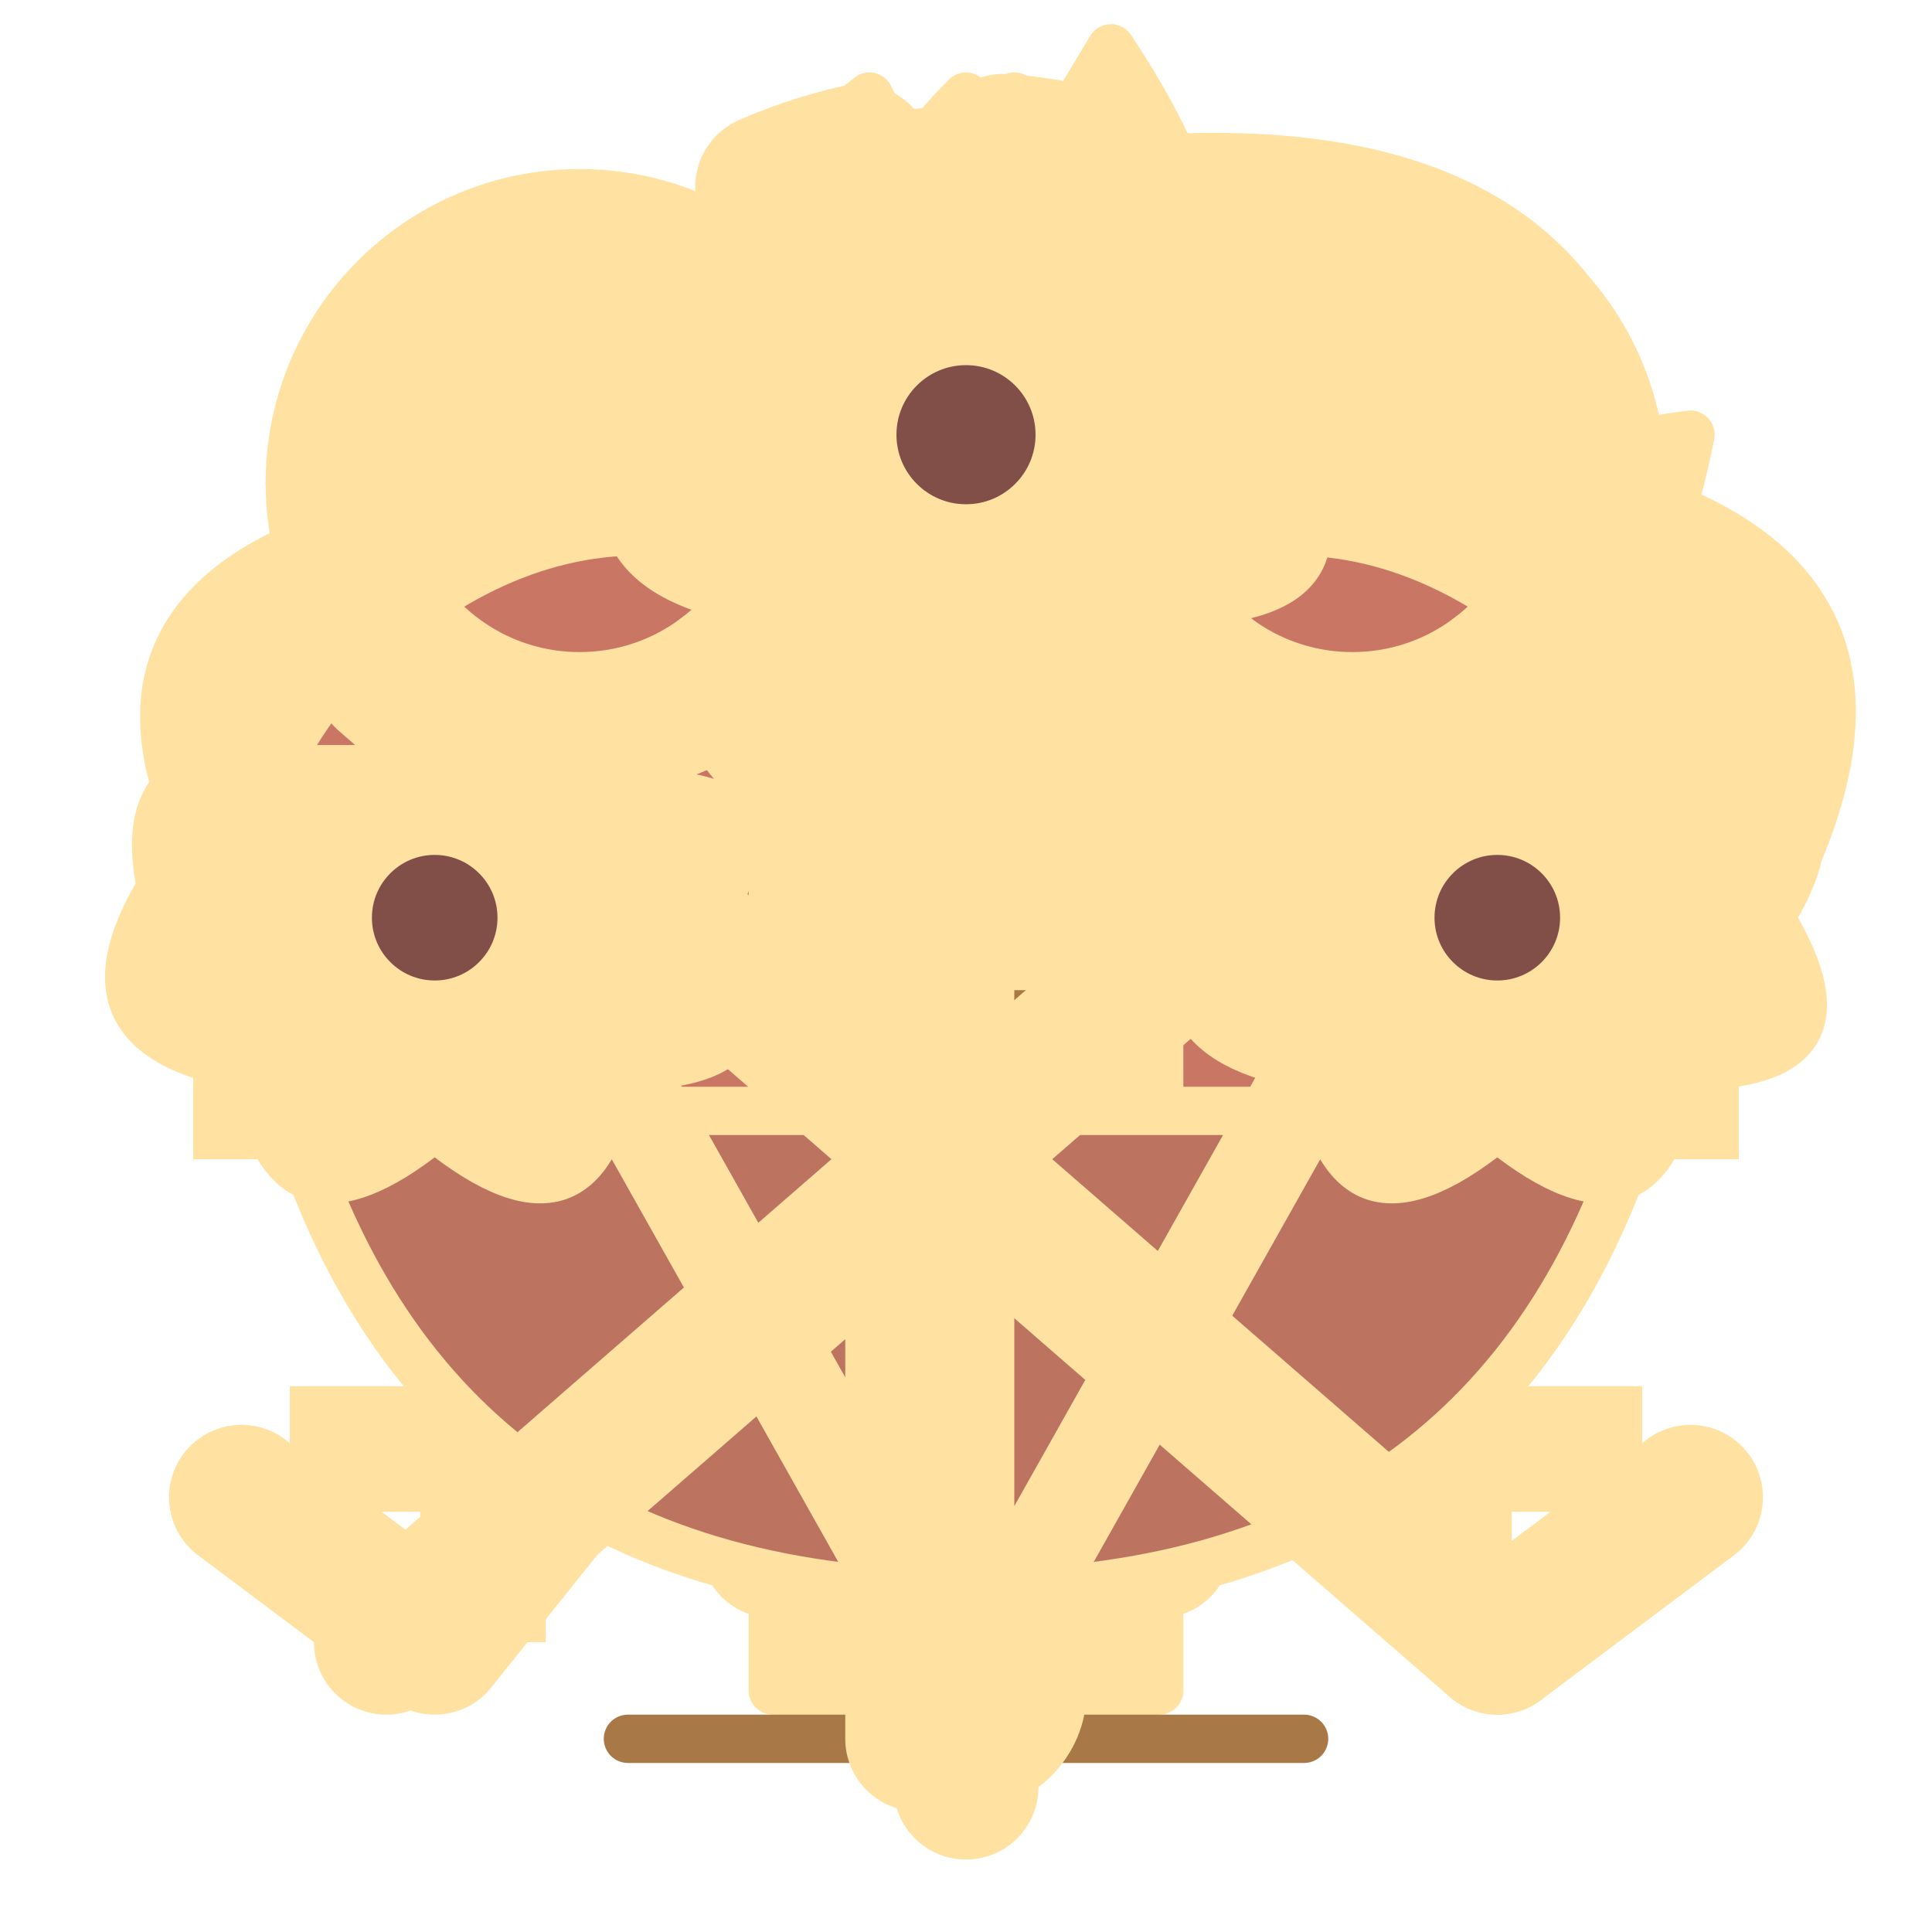
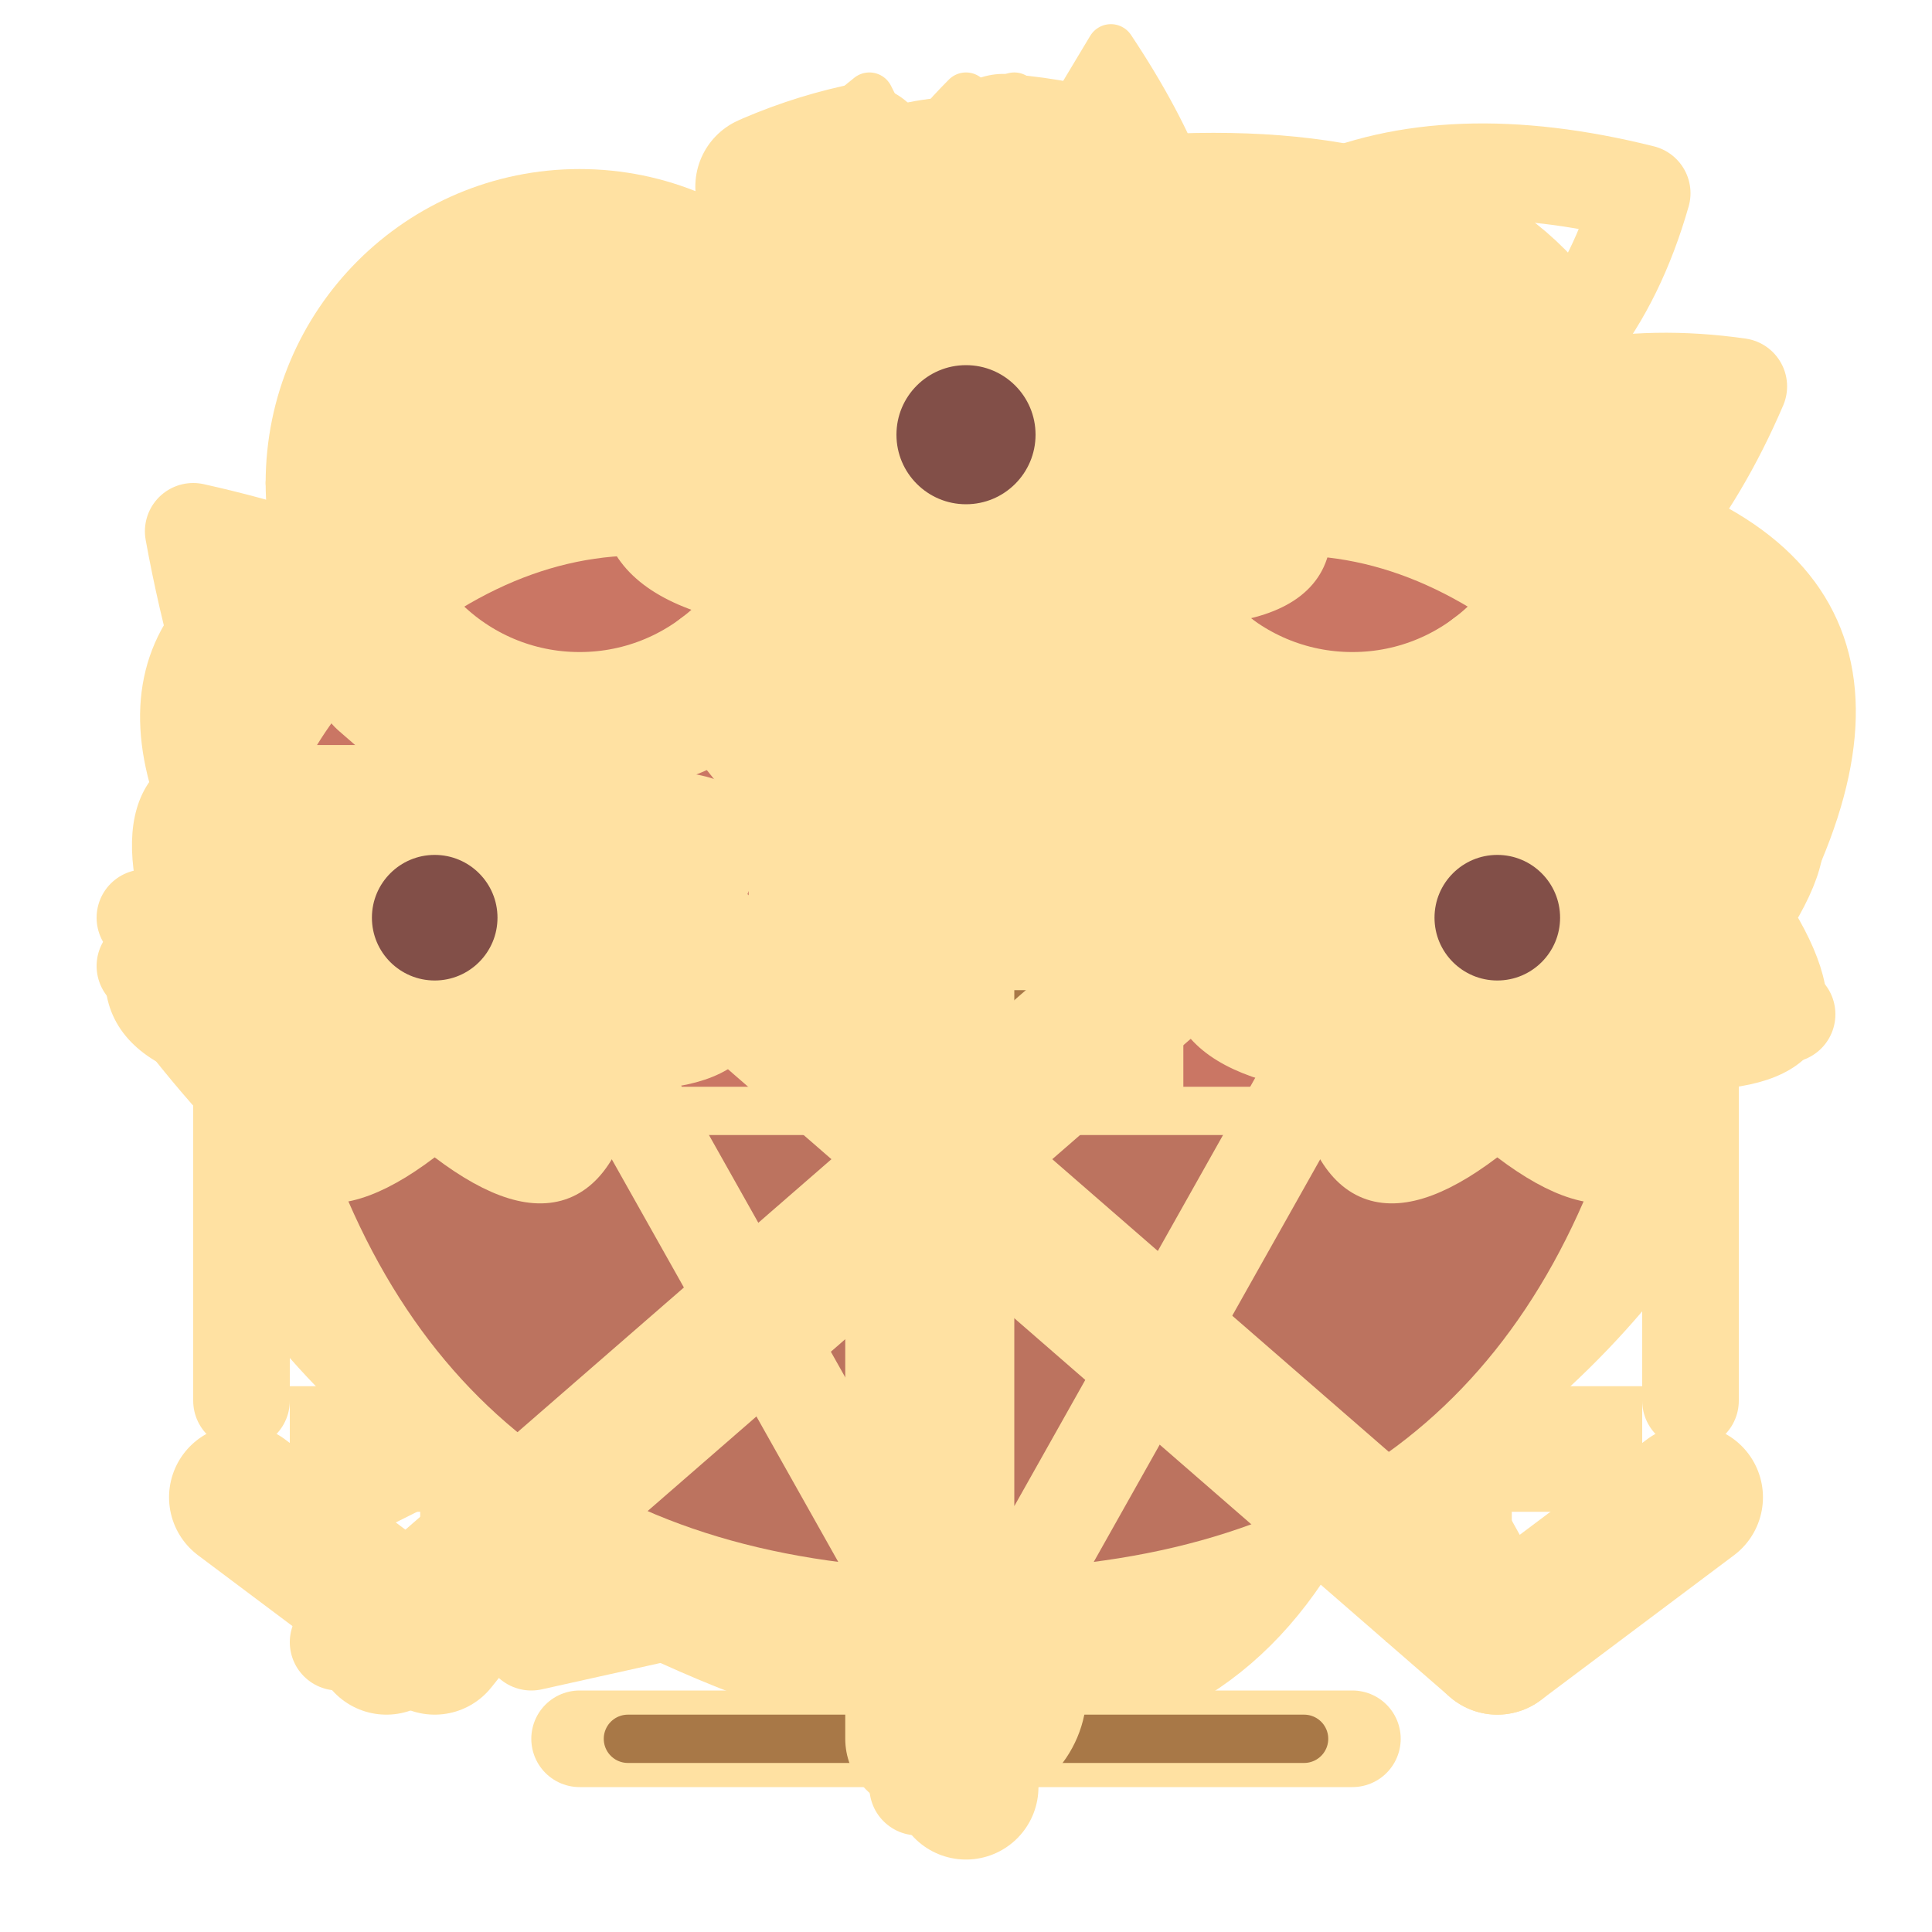
<svg xmlns="http://www.w3.org/2000/svg" viewBox="0 0 40 40">
  <defs>
    <path id="little-cross" d="M-1.3-4h2.6v2.7H4v2.6H1.3V4h-2.6V1.3H-4v-2.6h2.7Z" />
    <g id="flower">
      <path d="M0-5Q4-9 5-4q7-1 4 4 3 5-3 5-1 6-6 2-5 4-6-2-6-1-3-6-1-5 5-4Z" />
      <circle r="2.5" fill="#824f48" />
    </g>
  </defs>
+   <g fill="none" stroke="#ffe1a2" stroke-width="2" stroke-linecap="round" stroke-linejoin="round">
+     <g id="olive">
+       <path d="M7 34Q23 25 31 6" />
+       <path fill="#b9ca99" d="M12 30Q3 27 6 19q7 2 6 11Zm6-6q-8-4-6-12 8 4 6 12Zm6-8q-6-5-2-11 6 5 2 11Zm-8 11q5-10 13-7-3 7-13 7Zm9-12q4-8 11-7-3 7-11 7Z" />
+     </g>
+     <path id="dove" fill="#f4ebcc" d="M4 11q9 2 15 10-4-10-3-16 9 6 12 14l7-2-3 5-6 3-6 7-9 2 4-8Q6 22 4 11Z" />
+     <g id="star">
+       <path fill="#ecc880" d="m20 3 3 11 10-5-6 10 10 2-11 3 5 9-9-6-3 10-2-11-10 5 6-9-10-3 11-2-4-9 8 6Z" />
+     </g>
+     <g id="rose">
+       <use href="#flower" transform="translate(20 15) scale(1.24)" fill="#e7bb72" />
+       <path d="M20 24v12m0-4q-8 0-10-7 8 0 10 7Zm0-3q3-6 10-6-2 6-10 6Z" />
+     </g>
+     <g id="fish">
+       <path d="M3 20q13-17 31 6l-1-12Q15 37 3 20Z" />
+       <circle cx="10" cy="19" r="1" fill="#ffe1a2" />
+     </g>
+     <g id="harp">
+       <path d="M7 9q11 5 22-5l4 4q-6 5-5 21-3 10-15 4Zm6 5 4 15m1-16 3 15m2-17 2 15" />
+     </g>
+     <g id="anchor">
+       <circle cx="20" cy="8" r="4" />
+       <path d="M20 13v21M12 17h16M5 25q4 7 15 9 11-3 15-10M5 29v-6l6 2m18 0 6-2v6" />
+     </g>
+     <g id="vine">
+       <path d="M13 8q12-4 13 5m-3-4q3-7 11-5-2 7-11 5Z" />
+       <g fill="#ac889b">
+         <circle cx="15" cy="16" r="4" />
+         <circle cx="24" cy="16" r="4" />
+         <circle cx="12" cy="23" r="4" />
+         <circle cx="21" cy="23" r="4" />
+         <circle cx="17" cy="30" r="4" />
+       </g>
+     </g>
+     <g id="chalice">
+       <circle cx="20" cy="8" r="5" fill="#fff0cf" />
+       <path d="M8 16h24q-2 12-12 12T8 16Zm12 12v6m-8 2h16" />
+     </g>
+   </g>
  <g fill="#ffe1a2" stroke="#ffe1a2" stroke-linejoin="round" stroke-linecap="round">
    <g id="jerusalem" stroke="none">
      <path d="M16 4h8v3h-2v11h11v-2h3v8h-3v-2H22v11h2v3h-8v-3h2V22H7v2H4v-8h3v2h11V7h-2Z" />
      <use href="#little-cross" x="10" y="10" />
      <use href="#little-cross" x="30" y="10" />
      <use href="#little-cross" x="10" y="30" />
      <use href="#little-cross" x="30" y="30" />
    </g>
    <g id="shell">
      <path d="M17 33 5 19q-4-6 2-8 0-7 7-5 5-6 10-1 7-2 9 5 8 2 3 10L23 33Z" />
      <path d="m19 29-9-15m10 15L17 9m5 20 4-20m-3 21 9-16" fill="none" stroke="#816640" />
    </g>
    <g id="beads" fill="none" stroke-width="3">
      <ellipse cx="20" cy="15" rx="11" ry="12" stroke-dasharray="2 3" />
      <path d="M20 27v10m-4-5h8" />
    </g>
    <path id="lily" d="M19 36V22Q8 19 6 10q9 2 12 7-3-10 2-15 6 7 3 15 4-7 12-8-2 10-13 14v6q4-6 11-6-4 8-12 9v4Z" />
    <g id="heart">
      <path fill="#ca7664" d="M20 34Q0 22 7 14q6-6 13 0 7-6 13 0 7 8-13 20Z" />
      <path d="M17 10q-4-4 1-8l2 4 3-5q4 6 0 9Z" />
      <path fill="none" d="m8 21 7-2 4 4 5-4 7 2" />
    </g>
    <g id="keys" fill="none" stroke-width="3">
      <circle cx="12" cy="10" r="5" />
      <circle cx="28" cy="10" r="5" />
      <path d="m15 14 16 20 4-3m-9-2 5-4M25 14 9 34l-4-3m9-2-5-4" />
    </g>
    <g id="candle">
      <path d="M16 15h8v20h-8Z" />
      <path d="M20 13q-6-3-1-8l2-3q6 7-1 11Z" />
      <path d="M13 36h14m-7-18v9m-3-6h6" stroke="#a87847" />
    </g>
    <g id="lamp">
      <path fill="none" d="m9 23 11-19 11 19M20 4v19" />
      <path fill="#bc735f" d="M6 23h28q-3 10-14 10T6 23Z" />
      <circle cx="20" cy="35" r="2" />
    </g>
    <g id="chi-rho" fill="none" stroke-width="3">
      <path d="M19 36V5q14-3 14 6t-14 6M8 14l23 20M31 14 8 34" />
    </g>
    <g id="roses">
      <path fill="none" stroke-width="2" d="m11 19 9 16 9-16m-9 16V12" />
      <use href="#flower" transform="translate(20 9) scale(.72)" />
      <use href="#flower" transform="translate(9 19) scale(.65)" />
      <use href="#flower" transform="translate(31 19) scale(.65)" />
    </g>
  </g>
</svg>
